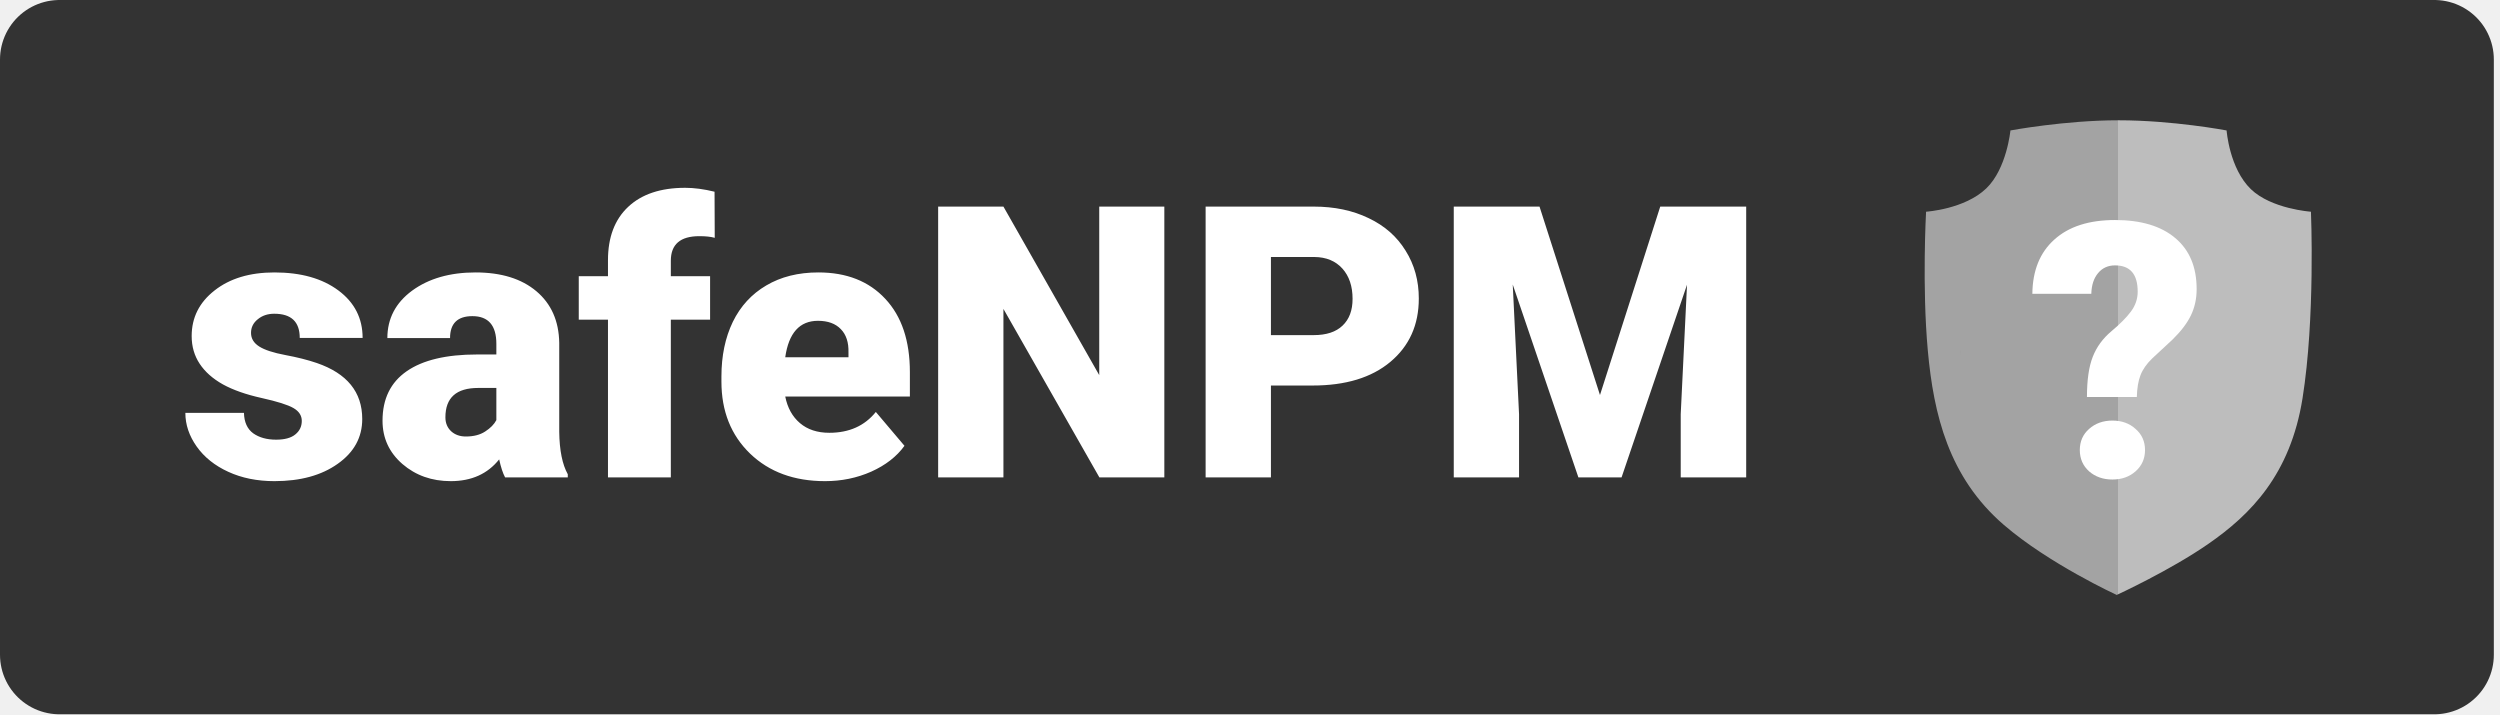
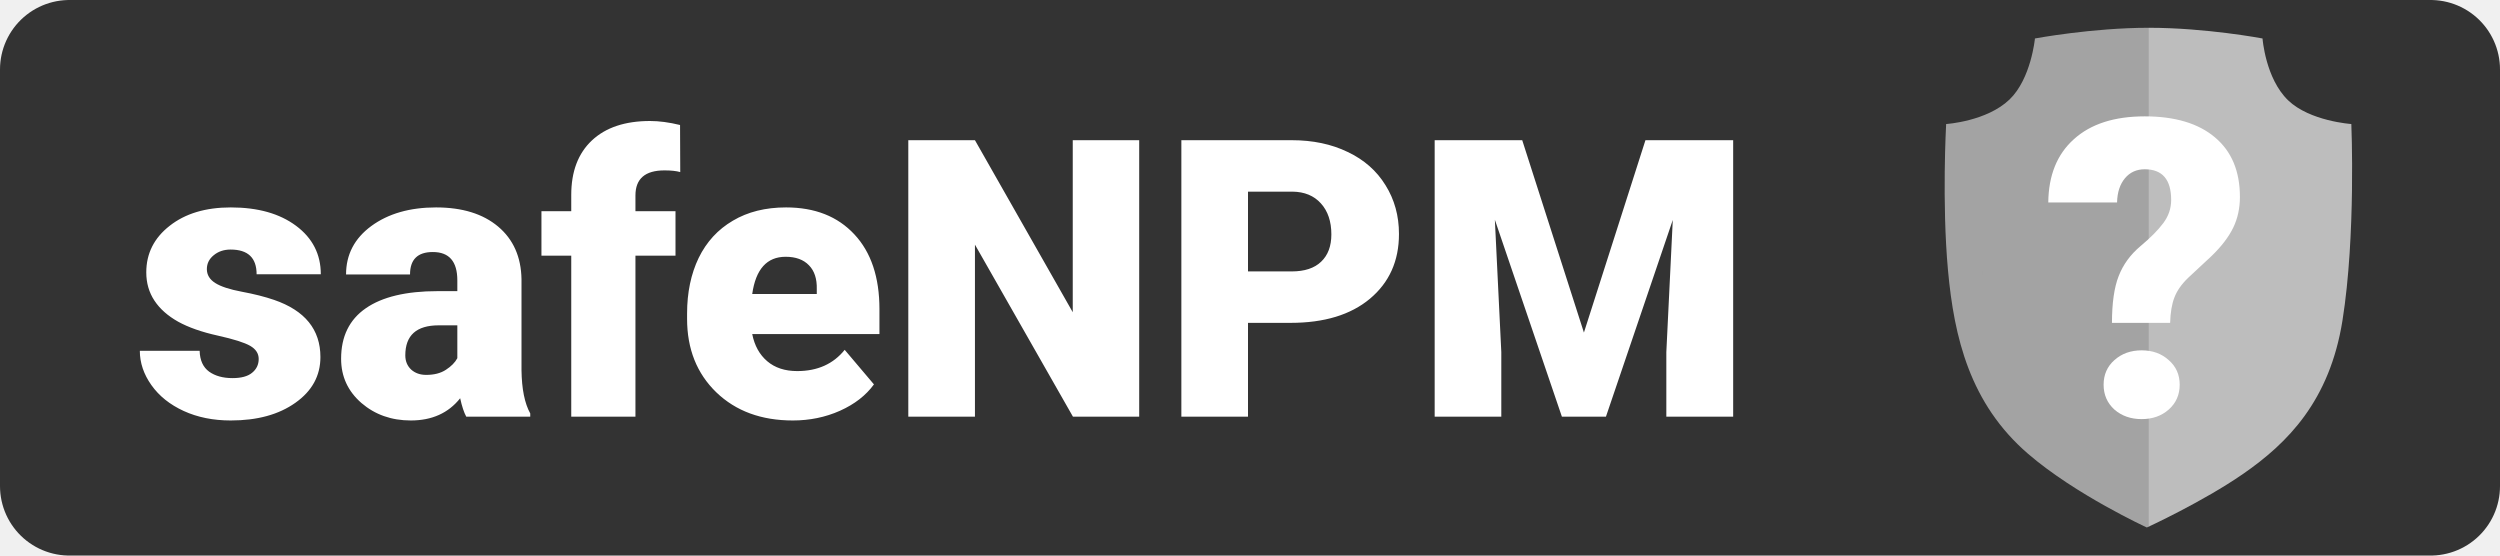
- <svg xmlns="http://www.w3.org/2000/svg" width="105" height="30" viewBox="0 0 105 30" fill="none">
-   <rect x="2.5" y="2.5" width="99.741" height="25" fill="#333333" stroke="#333333" stroke-width="5" stroke-linejoin="round" />
-   <path d="M12.675 17.677C12.675 17.453 12.558 17.273 12.324 17.138C12.089 17.002 11.644 16.862 10.988 16.716C10.332 16.57 9.79 16.38 9.363 16.145C8.936 15.906 8.61 15.617 8.386 15.278C8.162 14.94 8.05 14.552 8.05 14.114C8.05 13.338 8.371 12.7 9.011 12.2C9.652 11.695 10.491 11.442 11.527 11.442C12.642 11.442 13.537 11.695 14.214 12.2C14.892 12.705 15.23 13.37 15.23 14.192H12.589C12.589 13.515 12.233 13.177 11.519 13.177C11.243 13.177 11.011 13.255 10.824 13.411C10.636 13.562 10.543 13.752 10.543 13.981C10.543 14.216 10.657 14.406 10.886 14.552C11.116 14.698 11.48 14.817 11.98 14.911C12.485 15.005 12.928 15.117 13.308 15.247C14.579 15.685 15.214 16.468 15.214 17.599C15.214 18.369 14.871 18.997 14.183 19.481C13.501 19.966 12.616 20.208 11.527 20.208C10.803 20.208 10.157 20.078 9.59 19.817C9.022 19.557 8.579 19.203 8.261 18.755C7.944 18.307 7.785 17.836 7.785 17.341H10.246C10.256 17.731 10.386 18.018 10.636 18.2C10.886 18.377 11.207 18.466 11.597 18.466C11.957 18.466 12.225 18.393 12.402 18.247C12.584 18.101 12.675 17.911 12.675 17.677ZM21.215 20.052C21.121 19.88 21.038 19.627 20.965 19.294C20.48 19.903 19.803 20.208 18.933 20.208C18.136 20.208 17.459 19.968 16.902 19.489C16.345 19.005 16.066 18.398 16.066 17.669C16.066 16.752 16.405 16.06 17.082 15.591C17.759 15.122 18.743 14.888 20.035 14.888H20.847V14.442C20.847 13.666 20.511 13.278 19.84 13.278C19.215 13.278 18.902 13.586 18.902 14.2H16.269C16.269 13.383 16.616 12.718 17.308 12.208C18.006 11.698 18.894 11.442 19.972 11.442C21.05 11.442 21.902 11.705 22.527 12.231C23.152 12.758 23.472 13.479 23.488 14.396V18.138C23.498 18.914 23.618 19.508 23.847 19.919V20.052H21.215ZM19.566 18.333C19.894 18.333 20.165 18.263 20.379 18.122C20.597 17.981 20.754 17.823 20.847 17.645V16.294H20.082C19.165 16.294 18.707 16.705 18.707 17.528C18.707 17.768 18.788 17.963 18.949 18.114C19.11 18.26 19.316 18.333 19.566 18.333ZM25.535 20.052V13.427H24.308V11.599H25.535V10.927C25.535 9.963 25.819 9.216 26.386 8.685C26.954 8.153 27.751 7.888 28.777 7.888C29.152 7.888 29.564 7.942 30.011 8.052L30.019 9.989C29.858 9.942 29.642 9.919 29.371 9.919C28.574 9.919 28.175 10.263 28.175 10.95V11.599H29.824V13.427H28.175V20.052H25.535ZM34.652 20.208C33.355 20.208 32.306 19.823 31.504 19.052C30.701 18.276 30.3 17.268 30.3 16.028V15.81C30.3 14.945 30.459 14.182 30.777 13.521C31.1 12.859 31.569 12.349 32.183 11.989C32.798 11.625 33.527 11.442 34.371 11.442C35.558 11.442 36.496 11.812 37.183 12.552C37.871 13.286 38.215 14.312 38.215 15.63V16.653H32.98C33.074 17.127 33.28 17.5 33.597 17.77C33.915 18.041 34.327 18.177 34.832 18.177C35.665 18.177 36.316 17.885 36.785 17.302L37.988 18.724C37.66 19.177 37.194 19.539 36.59 19.81C35.991 20.075 35.345 20.208 34.652 20.208ZM34.355 13.474C33.584 13.474 33.126 13.984 32.98 15.005H35.636V14.802C35.647 14.38 35.54 14.054 35.316 13.825C35.092 13.591 34.772 13.474 34.355 13.474ZM48.902 20.052H46.175L42.144 12.974V20.052H39.402V8.677H42.144L46.168 15.755V8.677H48.902V20.052ZM53.379 16.192V20.052H50.636V8.677H55.175C56.045 8.677 56.813 8.838 57.48 9.161C58.152 9.479 58.67 9.935 59.035 10.528C59.405 11.117 59.59 11.786 59.59 12.536C59.59 13.646 59.191 14.534 58.394 15.2C57.603 15.862 56.514 16.192 55.129 16.192H53.379ZM53.379 14.075H55.175C55.707 14.075 56.11 13.942 56.386 13.677C56.668 13.411 56.808 13.036 56.808 12.552C56.808 12.021 56.665 11.596 56.379 11.278C56.092 10.961 55.702 10.799 55.207 10.794H53.379V14.075ZM64.66 8.677L67.199 16.591L69.73 8.677H73.34V20.052H70.59V17.395L70.855 11.958L68.105 20.052H66.293L63.535 11.95L63.8 17.395V20.052H61.058V8.677H64.66Z" fill="white" />
-   <mask id="mask0" mask-type="alpha" maskUnits="userSpaceOnUse" x="80" y="5" width="18" height="20">
-     <path d="M97.06 8.892C97.06 8.892 95.404 8.779 94.538 7.946C93.633 7.074 93.517 5.479 93.517 5.479C93.517 5.479 91.267 5.052 88.977 5.052C86.728 5.052 84.438 5.479 84.438 5.479C84.438 5.479 84.285 7.083 83.426 7.911C82.515 8.789 80.895 8.892 80.895 8.892C80.895 8.892 80.721 12.018 80.969 14.733C81.214 17.403 81.84 20.044 84.162 22.046C86.06 23.682 88.902 24.988 88.902 24.988C88.902 24.988 91.133 23.964 92.749 22.844C94.525 21.614 96.195 19.932 96.706 16.73C97.247 13.344 97.06 8.892 97.06 8.892ZM92.098 21.497C91.024 22.241 89.623 22.934 89.111 23.179L90.562 23.538L94.972 20.125L96.706 11.36L92.395 6.353L85.37 6.672L81.864 9.66L82.362 14.953C82.356 14.896 82.351 14.839 82.345 14.782C82.14 12.534 82.284 9.945 82.284 9.945C82.284 9.945 83.625 9.86 84.379 9.133C85.091 8.448 85.217 7.12 85.217 7.12C85.217 7.12 87.113 6.767 88.975 6.767C89.021 6.767 89.067 6.767 89.112 6.767V14.954L95.553 14.965C95.508 15.465 95.45 15.963 95.374 16.435C94.951 19.086 93.568 20.479 92.098 21.497Z" fill="black" />
+ <svg xmlns="http://www.w3.org/2000/svg" width="90" height="20" viewBox="0 0 90 20" fill="none">
+   <rect x="2.5" y="2.5" width="85" height="15" fill="#333333" stroke="#333333" stroke-width="5" stroke-linejoin="round" />
+   <path d="M9.313 12.922C9.313 12.726 9.211 12.569 9.006 12.45C8.8 12.332 8.411 12.209 7.837 12.081C7.262 11.954 6.788 11.787 6.415 11.582C6.041 11.372 5.756 11.12 5.56 10.823C5.364 10.527 5.266 10.188 5.266 9.805C5.266 9.126 5.547 8.567 6.107 8.13C6.668 7.688 7.401 7.467 8.308 7.467C9.284 7.467 10.067 7.688 10.66 8.13C11.252 8.572 11.549 9.153 11.549 9.873H9.238C9.238 9.281 8.926 8.984 8.301 8.984C8.06 8.984 7.857 9.053 7.693 9.189C7.529 9.322 7.447 9.488 7.447 9.688C7.447 9.894 7.547 10.06 7.748 10.188C7.948 10.315 8.267 10.42 8.705 10.502C9.147 10.584 9.534 10.682 9.867 10.796C10.979 11.179 11.535 11.865 11.535 12.854C11.535 13.528 11.234 14.077 10.633 14.501C10.036 14.925 9.261 15.137 8.308 15.137C7.675 15.137 7.11 15.023 6.613 14.795C6.116 14.567 5.729 14.257 5.451 13.865C5.173 13.473 5.034 13.061 5.034 12.628H7.187C7.196 12.97 7.31 13.22 7.529 13.38C7.748 13.535 8.028 13.612 8.37 13.612C8.684 13.612 8.919 13.549 9.074 13.421C9.233 13.293 9.313 13.127 9.313 12.922ZM16.785 15C16.703 14.85 16.63 14.629 16.566 14.337C16.142 14.87 15.55 15.137 14.789 15.137C14.091 15.137 13.499 14.927 13.011 14.508C12.524 14.084 12.28 13.553 12.28 12.915C12.28 12.113 12.576 11.507 13.169 11.097C13.761 10.687 14.622 10.481 15.753 10.481H16.464V10.092C16.464 9.413 16.17 9.073 15.582 9.073C15.035 9.073 14.761 9.342 14.761 9.88H12.458C12.458 9.164 12.761 8.583 13.367 8.137C13.978 7.69 14.755 7.467 15.698 7.467C16.641 7.467 17.386 7.697 17.933 8.157C18.48 8.618 18.76 9.249 18.774 10.051V13.325C18.783 14.004 18.888 14.524 19.089 14.884V15H16.785ZM15.342 13.496C15.63 13.496 15.867 13.435 16.053 13.312C16.245 13.188 16.381 13.05 16.464 12.895V11.712H15.794C14.992 11.712 14.591 12.072 14.591 12.792C14.591 13.002 14.661 13.172 14.802 13.305C14.944 13.432 15.124 13.496 15.342 13.496ZM20.565 15V9.203H19.492V7.604H20.565V7.016C20.565 6.173 20.814 5.519 21.31 5.054C21.807 4.589 22.504 4.356 23.402 4.356C23.73 4.356 24.09 4.404 24.482 4.5L24.489 6.195C24.348 6.154 24.159 6.134 23.922 6.134C23.224 6.134 22.876 6.435 22.876 7.036V7.604H24.318V9.203H22.876V15H20.565ZM28.543 15.137C27.408 15.137 26.49 14.8 25.788 14.125C25.086 13.446 24.735 12.564 24.735 11.479V11.288C24.735 10.532 24.874 9.864 25.152 9.285C25.435 8.706 25.845 8.26 26.383 7.945C26.92 7.626 27.558 7.467 28.297 7.467C29.336 7.467 30.156 7.79 30.758 8.438C31.359 9.08 31.66 9.978 31.66 11.131V12.026H27.08C27.162 12.441 27.342 12.767 27.62 13.004C27.898 13.241 28.258 13.359 28.7 13.359C29.429 13.359 29.999 13.104 30.409 12.594L31.462 13.838C31.174 14.234 30.767 14.551 30.238 14.788C29.714 15.021 29.149 15.137 28.543 15.137ZM28.283 9.244C27.608 9.244 27.207 9.691 27.08 10.584H29.404V10.406C29.413 10.037 29.32 9.752 29.124 9.552C28.928 9.347 28.648 9.244 28.283 9.244ZM41.011 15H38.626L35.098 8.807V15H32.699V5.047H35.098L38.619 11.24V5.047H41.011V15ZM44.928 11.623V15H42.529V5.047H46.501C47.262 5.047 47.934 5.188 48.517 5.471C49.105 5.749 49.559 6.147 49.878 6.667C50.201 7.182 50.363 7.768 50.363 8.424C50.363 9.395 50.014 10.171 49.317 10.755C48.624 11.334 47.672 11.623 46.46 11.623H44.928ZM44.928 9.771H46.501C46.965 9.771 47.319 9.654 47.56 9.422C47.806 9.189 47.929 8.861 47.929 8.438C47.929 7.973 47.804 7.601 47.553 7.323C47.303 7.045 46.961 6.904 46.528 6.899H44.928V9.771ZM54.8 5.047L57.021 11.972L59.236 5.047H62.394V15H59.988V12.676L60.22 7.918L57.814 15H56.228L53.815 7.911L54.047 12.676V15H51.648V5.047H54.8Z" fill="white" />
+   <mask id="mask0" mask-type="alpha" maskUnits="userSpaceOnUse" x="70" y="1" width="15" height="18">
+     <path d="M84.648 4.465C84.648 4.465 83.154 4.364 82.373 3.612C81.556 2.825 81.451 1.385 81.451 1.385C81.451 1.385 79.421 1 77.355 1C75.325 1 73.258 1.385 73.258 1.385C73.258 1.385 73.121 2.833 72.345 3.58C71.523 4.372 70.061 4.465 70.061 4.465C70.061 4.465 69.904 7.286 70.128 9.736C70.349 12.146 70.914 14.529 73.009 16.336C74.722 17.812 77.287 18.99 77.287 18.99C77.287 18.99 79.3 18.066 80.758 17.056C82.36 15.946 83.868 14.428 84.329 11.538C84.817 8.483 84.648 4.465 84.648 4.465ZM80.171 15.84C79.201 16.512 77.937 17.137 77.475 17.358L78.785 17.682L82.764 14.602L84.329 6.692L80.439 2.174L74.099 2.462L70.936 5.158L71.385 9.935C71.38 9.883 71.375 9.832 71.37 9.78C71.184 7.752 71.314 5.416 71.314 5.416C71.314 5.416 72.525 5.339 73.205 4.683C73.847 4.065 73.961 2.866 73.961 2.866C73.961 2.866 75.672 2.548 77.353 2.548C77.394 2.548 77.435 2.548 77.476 2.548V9.935L83.288 9.945C83.248 10.397 83.195 10.846 83.127 11.272C82.745 13.664 81.497 14.921 80.171 15.84Z" fill="black" />
  </mask>
  <g mask="url(#mask0)">
-     <rect x="79.713" y="4.016" width="9.243" height="21.753" fill="#A3A3A3" />
-     <rect x="88.955" y="4.149" width="9.243" height="21.753" fill="#BDBDBD" />
+     <rect x="68.994" y="0.065" width="8.341" height="19.63" fill="#A3A3A3" />
+     <rect x="77.334" y="0.185" width="8.341" height="19.63" fill="#BDBDBD" />
  </g>
-   <path d="M87.652 16.675C87.652 15.962 87.733 15.401 87.894 14.991C88.055 14.576 88.316 14.217 88.677 13.914C89.039 13.611 89.312 13.335 89.498 13.086C89.688 12.832 89.783 12.554 89.783 12.252C89.783 11.514 89.466 11.146 88.831 11.146C88.538 11.146 88.301 11.253 88.121 11.468C87.94 11.683 87.845 11.973 87.835 12.339H85.359C85.369 11.363 85.677 10.604 86.282 10.062C86.888 9.515 87.737 9.241 88.831 9.241C89.92 9.241 90.762 9.493 91.358 9.996C91.959 10.498 92.259 11.214 92.259 12.142C92.259 12.547 92.178 12.915 92.017 13.248C91.856 13.58 91.597 13.919 91.241 14.266L90.398 15.049C90.159 15.279 89.993 15.516 89.9 15.76C89.808 15.999 89.756 16.304 89.747 16.675H87.652ZM87.352 18.902C87.352 18.541 87.481 18.245 87.74 18.016C88.004 17.781 88.331 17.664 88.721 17.664C89.112 17.664 89.437 17.781 89.695 18.016C89.959 18.245 90.091 18.541 90.091 18.902C90.091 19.263 89.959 19.561 89.695 19.795C89.437 20.025 89.112 20.14 88.721 20.14C88.331 20.14 88.004 20.025 87.74 19.795C87.481 19.561 87.352 19.263 87.352 18.902Z" fill="white" />
+   <path d="M76.031 11.623C76.031 10.911 76.111 10.349 76.272 9.939C76.433 9.524 76.695 9.165 77.056 8.862C77.417 8.56 77.691 8.284 77.876 8.035C78.067 7.781 78.162 7.502 78.162 7.2C78.162 6.462 77.844 6.094 77.21 6.094C76.917 6.094 76.68 6.201 76.499 6.416C76.319 6.631 76.223 6.921 76.214 7.288H73.738C73.748 6.311 74.055 5.552 74.661 5.01C75.266 4.463 76.116 4.189 77.21 4.189C78.299 4.189 79.141 4.441 79.737 4.944C80.337 5.447 80.637 6.162 80.637 7.09C80.637 7.495 80.557 7.864 80.396 8.196C80.235 8.528 79.976 8.867 79.619 9.214L78.777 9.998C78.538 10.227 78.372 10.464 78.279 10.708C78.186 10.947 78.135 11.252 78.125 11.623H76.031ZM75.73 13.85C75.73 13.489 75.86 13.193 76.118 12.964C76.382 12.729 76.709 12.612 77.1 12.612C77.49 12.612 77.815 12.729 78.074 12.964C78.338 13.193 78.469 13.489 78.469 13.85C78.469 14.211 78.338 14.509 78.074 14.744C77.815 14.973 77.49 15.088 77.1 15.088C76.709 15.088 76.382 14.973 76.118 14.744C75.86 14.509 75.73 14.211 75.73 13.85Z" fill="white" />
</svg>
